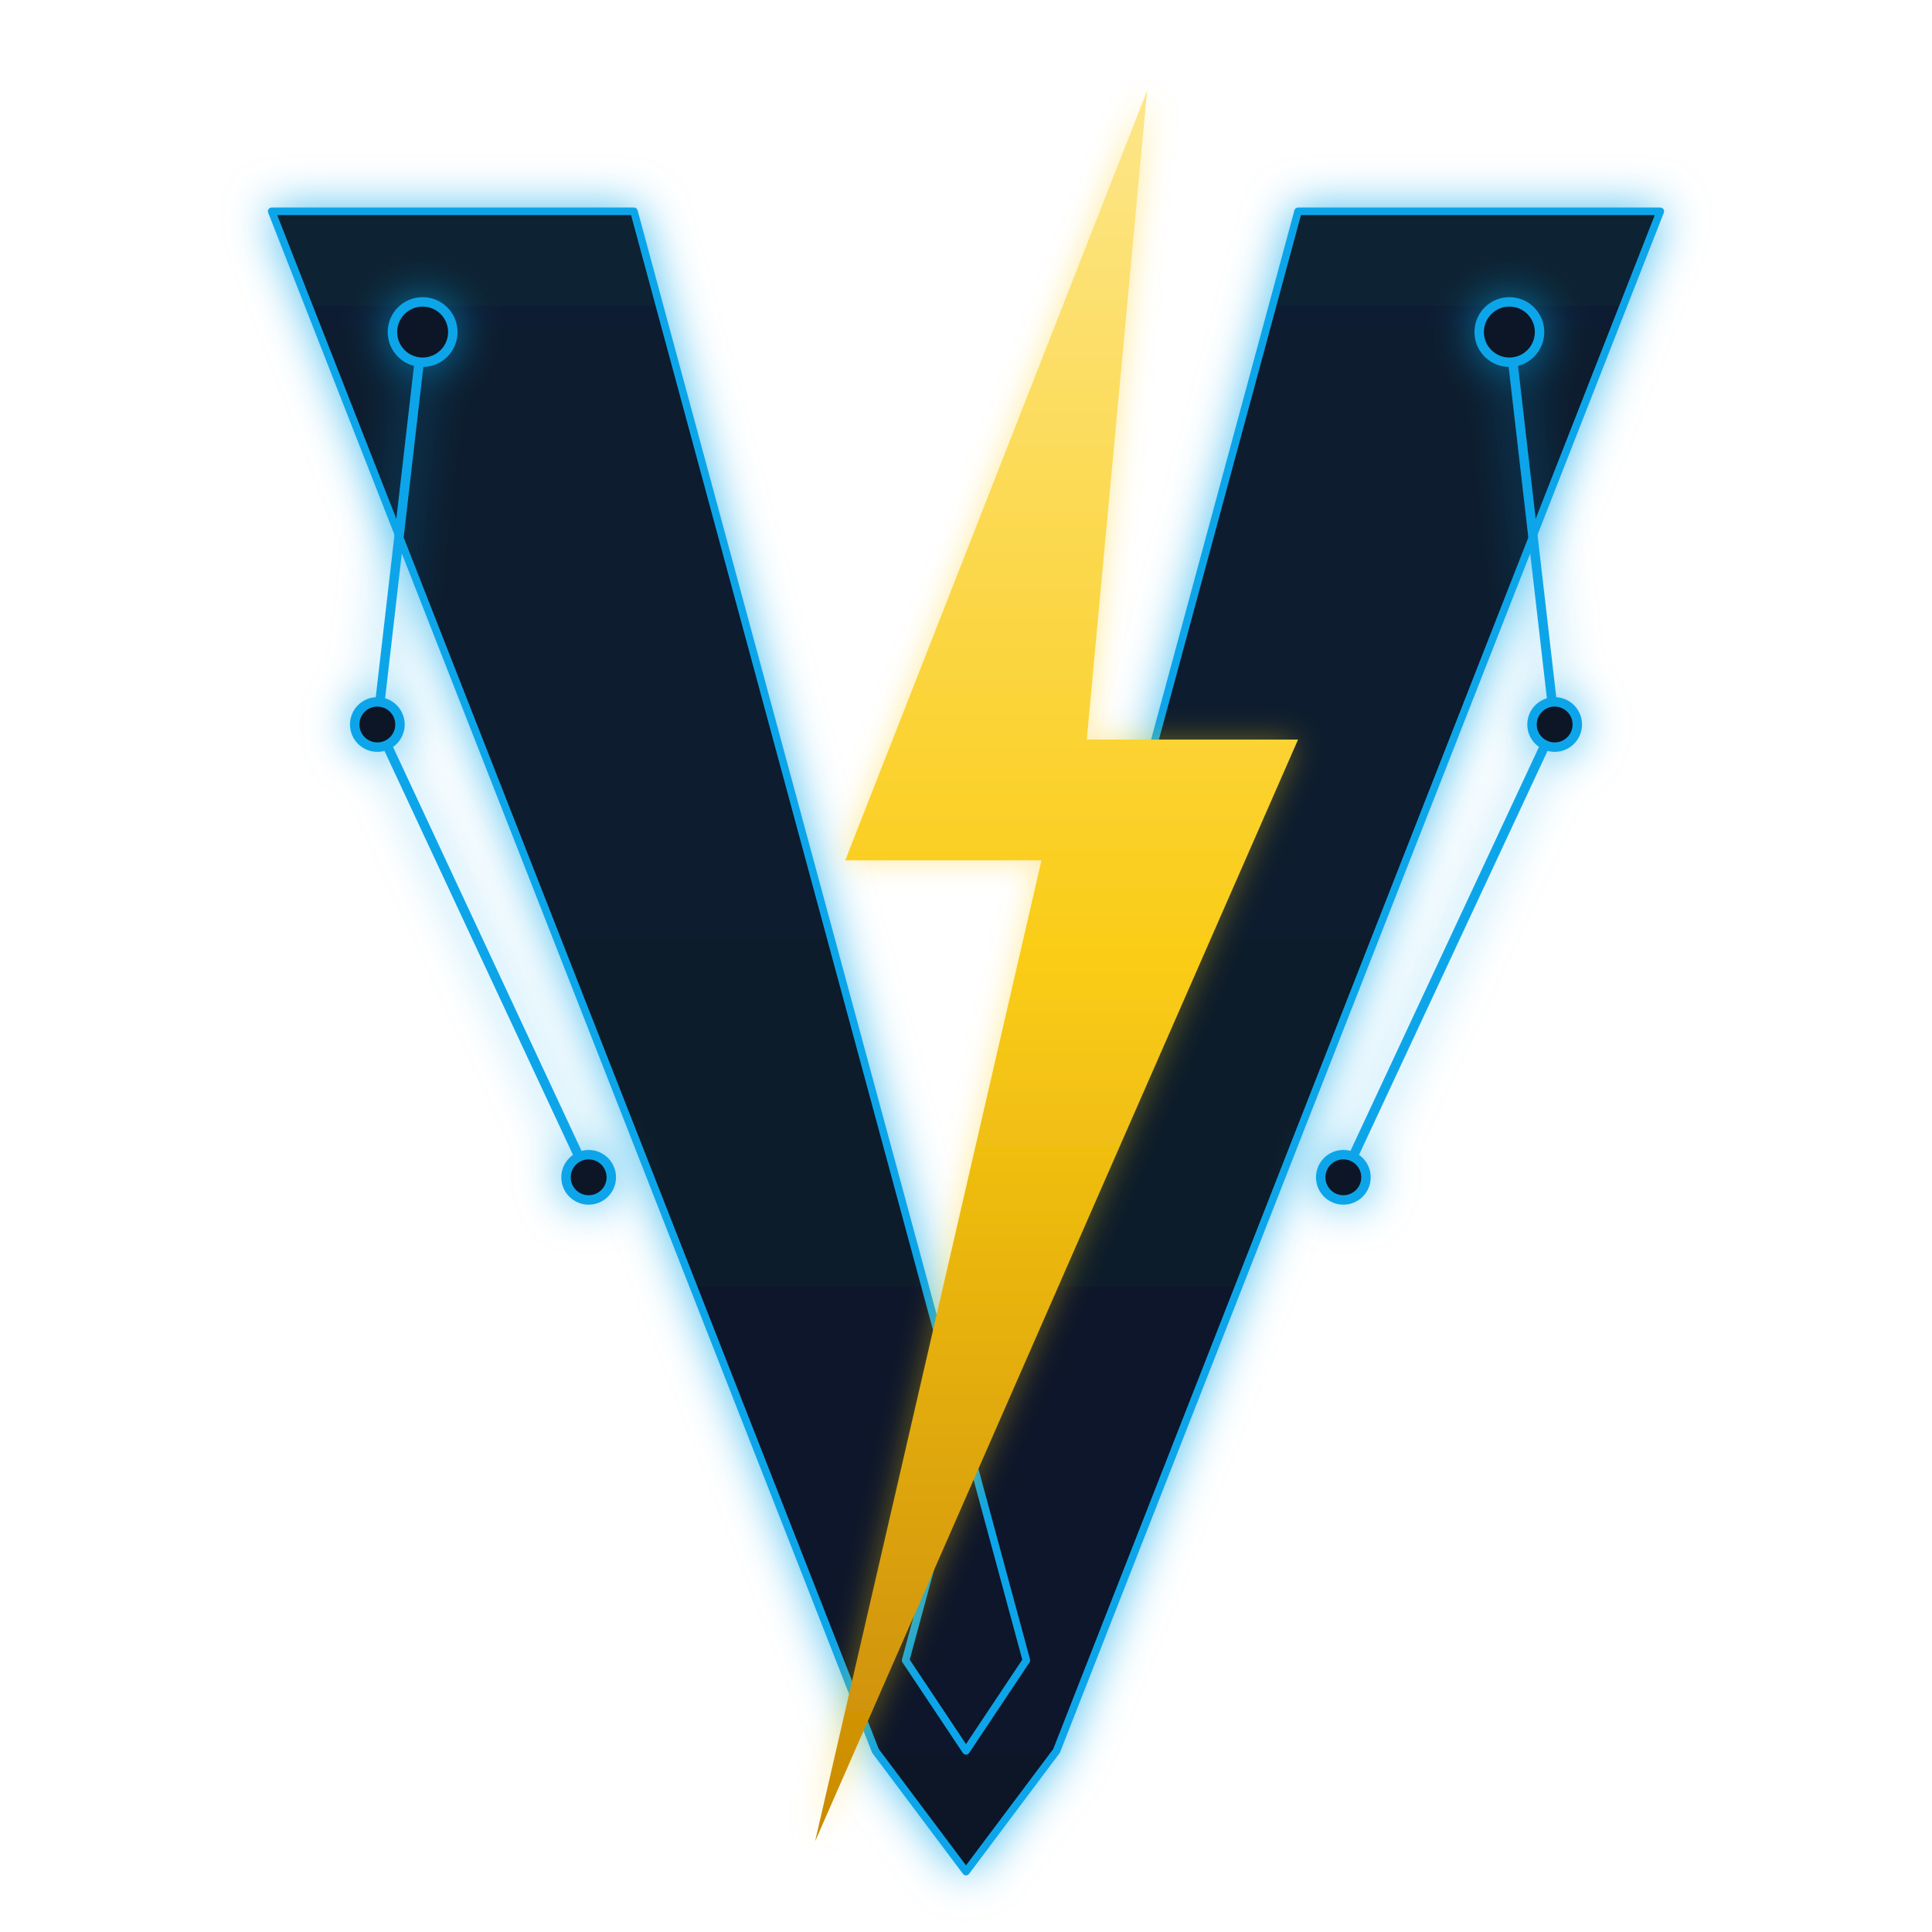
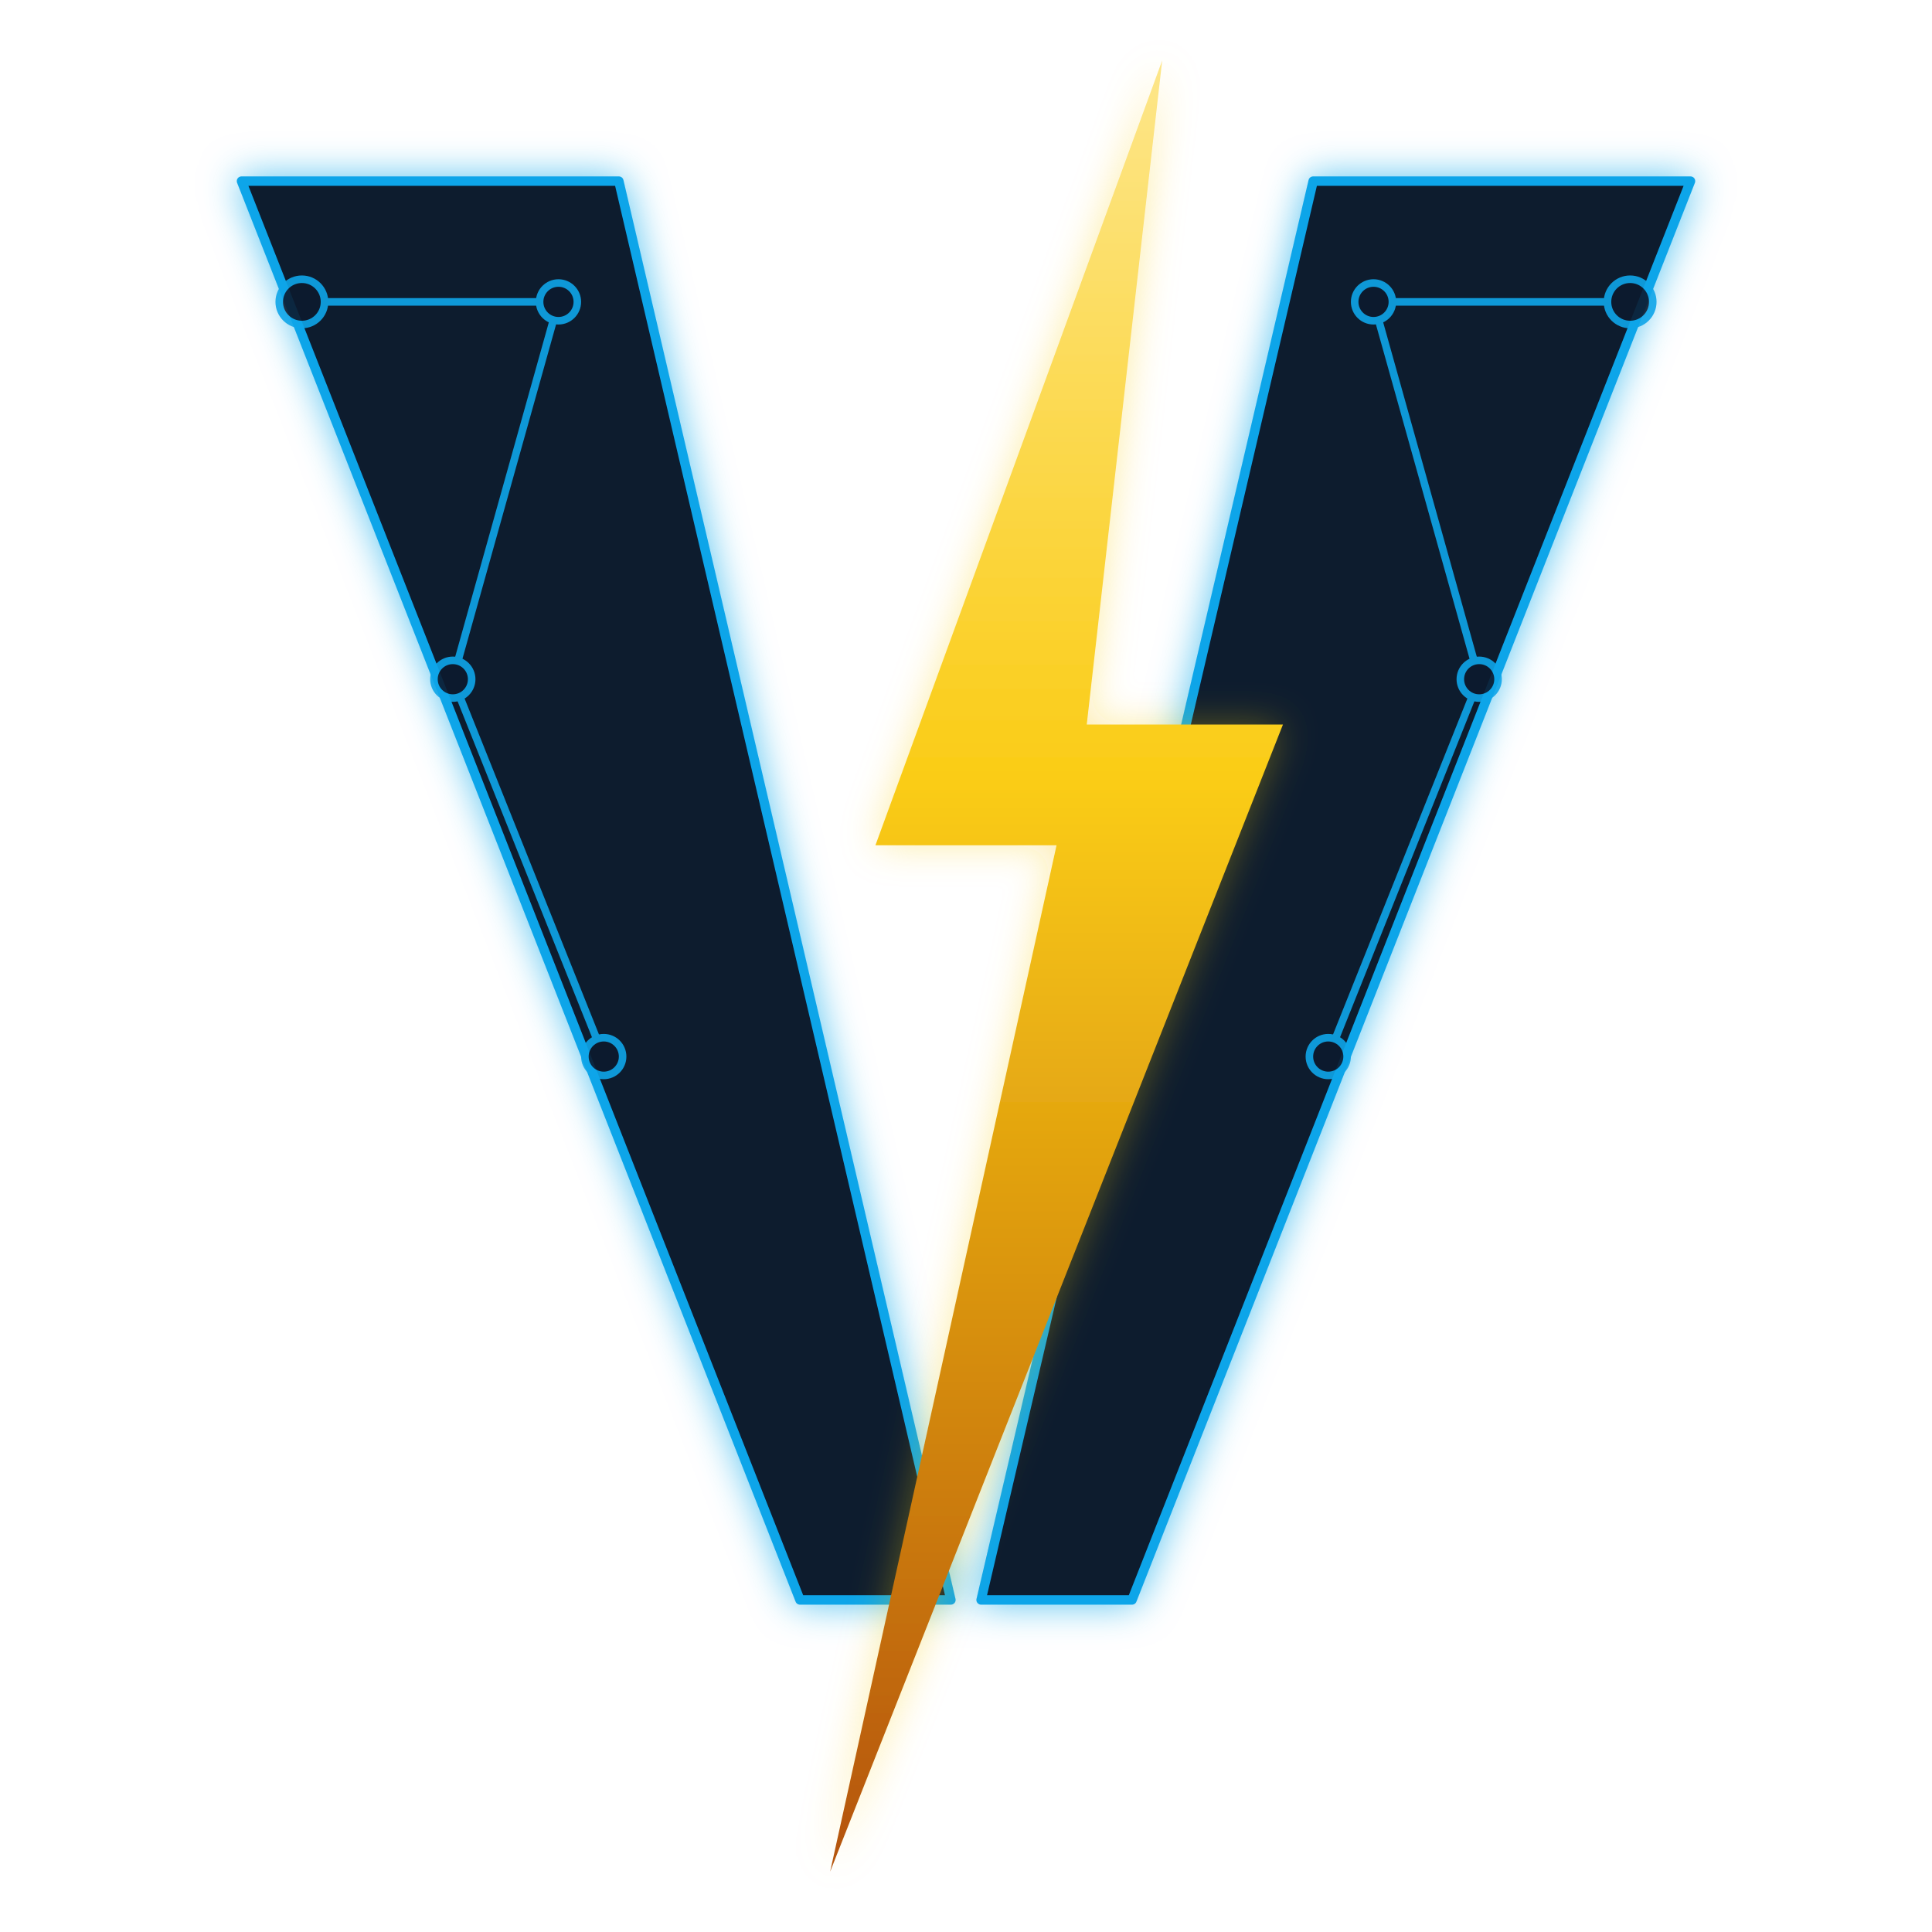
<svg xmlns="http://www.w3.org/2000/svg" viewBox="0 0 512 512">
  <defs>
-     <filter id="glow" x="-30%" y="-30%" width="160%" height="160%">
-       <feGaussianBlur in="SourceGraphic" stdDeviation="6" result="blur" />
-       <feFlood flood-color="#0ea5e9" flood-opacity="0.7" />
+     <filter id="glow2" x="-30%" y="-30%" width="160%" height="160%">
+       <feGaussianBlur in="SourceGraphic" stdDeviation="5" result="blur" />
+       <feFlood flood-color="#0ea5e9" flood-opacity="0.65" />
      <feComposite in2="blur" operator="in" result="g" />
      <feMerge>
        <feMergeNode in="g" />
        <feMergeNode in="SourceGraphic" />
      </feMerge>
    </filter>
-     <filter id="boltGlow" x="-20%" y="-20%" width="140%" height="140%">
-       <feGaussianBlur in="SourceGraphic" stdDeviation="4" result="blur" />
-       <feFlood flood-color="#facc15" flood-opacity="0.4" />
+     <filter id="boltGlow2" x="-30%" y="-20%" width="160%" height="140%">
+       <feGaussianBlur in="SourceGraphic" stdDeviation="5" result="blur" />
+       <feFlood flood-color="#facc15" flood-opacity="0.35" />
      <feComposite in2="blur" operator="in" result="g" />
      <feMerge>
        <feMergeNode in="g" />
        <feMergeNode in="SourceGraphic" />
      </feMerge>
    </filter>
-     <linearGradient id="bolt" x1="0" y1="0" x2="0" y2="1">
+     <linearGradient id="bolt2" x1="0" y1="0" x2="0" y2="1">
      <stop offset="0%" stop-color="#fde68a" />
-       <stop offset="50%" stop-color="#facc15" />
-       <stop offset="100%" stop-color="#ca8a04" />
-     </linearGradient>
-     <linearGradient id="vFill" x1="0" y1="0" x2="0" y2="1">
-       <stop offset="0%" stop-color="#0f2030" />
-       <stop offset="100%" stop-color="#0a1628" />
+       <stop offset="40%" stop-color="#facc15" />
+       <stop offset="100%" stop-color="#b45309" />
    </linearGradient>
  </defs>
-   <g filter="url(#glow)">
-     <path d="M72,56 L168,56 L272,440 L256,464 L240,440 L344,56 L440,56 L280,464 L256,496 L232,464 Z" fill="url(#vFill)" stroke="#0ea5e9" stroke-width="2" stroke-linejoin="round" />
+   <g filter="url(#glow2)">
+     <polygon points="64,48 164,48 252,424 212,424" fill="#0c1a2e" stroke="#0ea5e9" stroke-width="2.5" stroke-linejoin="round" />
+     <polygon points="448,48 348,48 260,424 300,424" fill="#0c1a2e" stroke="#0ea5e9" stroke-width="2.5" stroke-linejoin="round" />
  </g>
-   <g filter="url(#glow)">
-     <line x1="112" y1="88" x2="100" y2="192" stroke="#0ea5e9" stroke-width="2.5" stroke-linecap="round" />
-     <line x1="100" y1="192" x2="156" y2="312" stroke="#0ea5e9" stroke-width="2.5" stroke-linecap="round" />
-     <circle cx="112" cy="88" r="8" fill="#0a1628" stroke="#0ea5e9" stroke-width="2.5" />
-     <circle cx="100" cy="192" r="6" fill="#0a1628" stroke="#0ea5e9" stroke-width="2.5" />
-     <circle cx="156" cy="312" r="6" fill="#0a1628" stroke="#0ea5e9" stroke-width="2.5" />
+   <g opacity="0.9">
+     <line x1="80" y1="80" x2="148" y2="80" stroke="#0ea5e9" stroke-width="2" stroke-linecap="round" />
+     <line x1="148" y1="80" x2="120" y2="180" stroke="#0ea5e9" stroke-width="2" stroke-linecap="round" />
+     <line x1="120" y1="180" x2="160" y2="280" stroke="#0ea5e9" stroke-width="2" stroke-linecap="round" />
+     <circle cx="80" cy="80" r="6" fill="#0c1a2e" stroke="#0ea5e9" stroke-width="2" />
+     <circle cx="148" cy="80" r="5" fill="#0c1a2e" stroke="#0ea5e9" stroke-width="2" />
+     <circle cx="120" cy="180" r="5" fill="#0c1a2e" stroke="#0ea5e9" stroke-width="2" />
+     <circle cx="160" cy="280" r="5" fill="#0c1a2e" stroke="#0ea5e9" stroke-width="2" />
  </g>
-   <g filter="url(#glow)">
-     <line x1="400" y1="88" x2="412" y2="192" stroke="#0ea5e9" stroke-width="2.5" stroke-linecap="round" />
-     <line x1="412" y1="192" x2="356" y2="312" stroke="#0ea5e9" stroke-width="2.5" stroke-linecap="round" />
-     <circle cx="400" cy="88" r="8" fill="#0a1628" stroke="#0ea5e9" stroke-width="2.5" />
-     <circle cx="412" cy="192" r="6" fill="#0a1628" stroke="#0ea5e9" stroke-width="2.5" />
-     <circle cx="356" cy="312" r="6" fill="#0a1628" stroke="#0ea5e9" stroke-width="2.5" />
+   <g opacity="0.9">
+     <line x1="432" y1="80" x2="364" y2="80" stroke="#0ea5e9" stroke-width="2" stroke-linecap="round" />
+     <line x1="364" y1="80" x2="392" y2="180" stroke="#0ea5e9" stroke-width="2" stroke-linecap="round" />
+     <line x1="392" y1="180" x2="352" y2="280" stroke="#0ea5e9" stroke-width="2" stroke-linecap="round" />
+     <circle cx="432" cy="80" r="6" fill="#0c1a2e" stroke="#0ea5e9" stroke-width="2" />
+     <circle cx="364" cy="80" r="5" fill="#0c1a2e" stroke="#0ea5e9" stroke-width="2" />
+     <circle cx="392" cy="180" r="5" fill="#0c1a2e" stroke="#0ea5e9" stroke-width="2" />
+     <circle cx="352" cy="280" r="5" fill="#0c1a2e" stroke="#0ea5e9" stroke-width="2" />
  </g>
-   <g filter="url(#boltGlow)">
-     <path d="M304,24 L224,228 L276,228 L216,488 L344,196 L288,196 Z" fill="url(#bolt)" />
+   <g filter="url(#boltGlow2)">
+     <path d="M308,16 L232,224 L280,224 L220,496 L340,192 L288,192 Z" fill="url(#bolt2)" />
  </g>
</svg>
